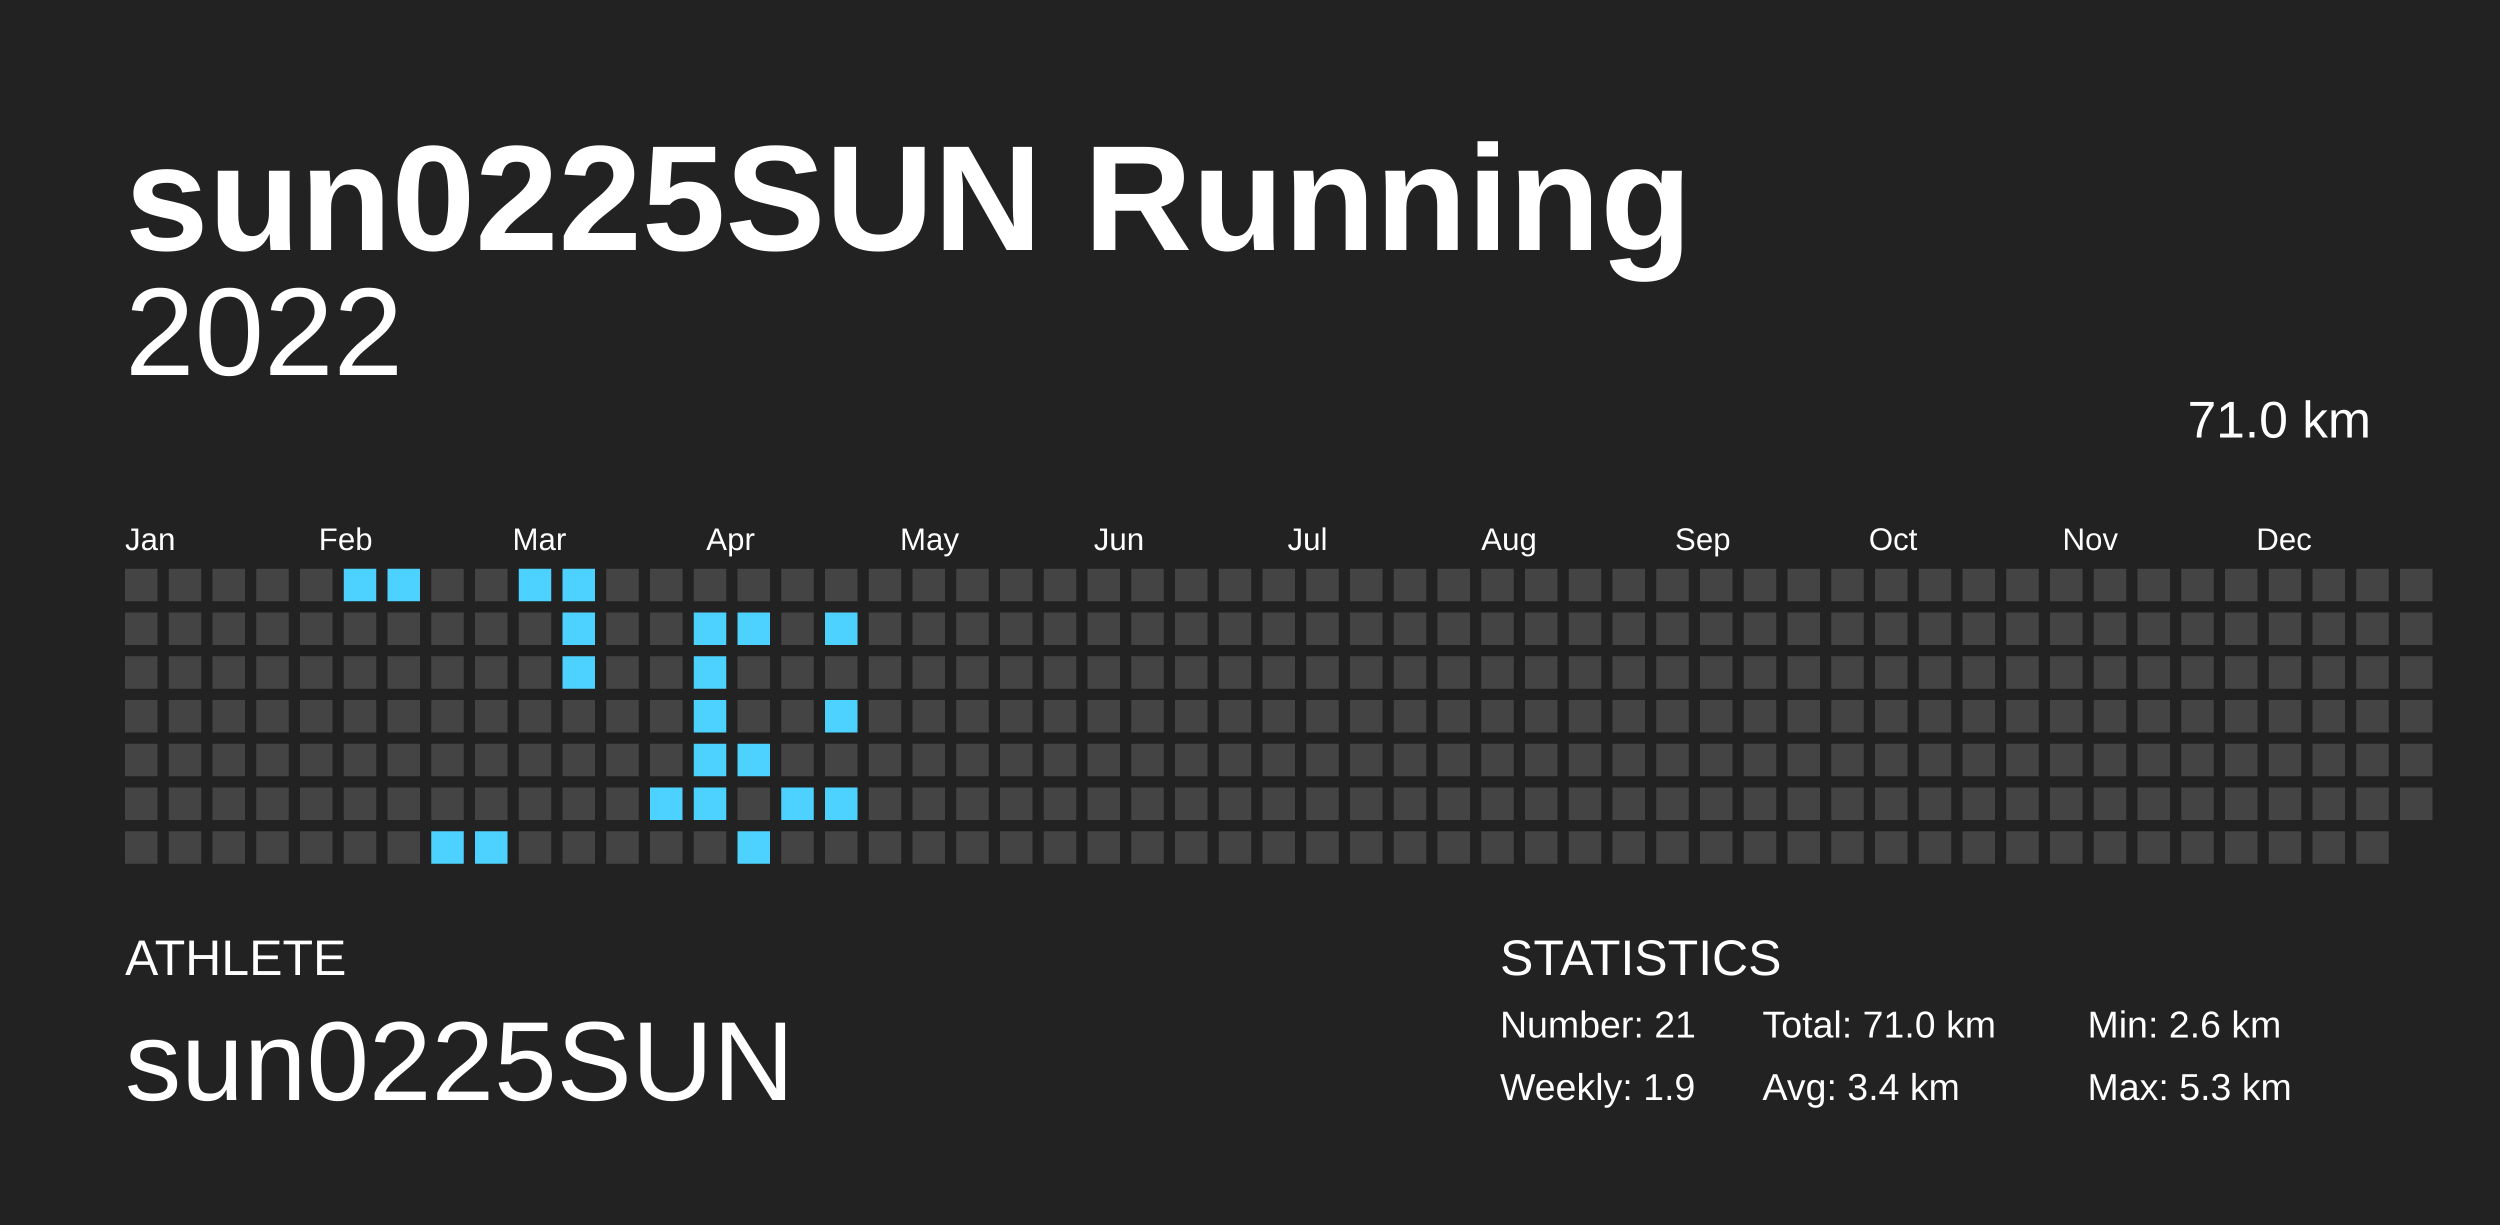
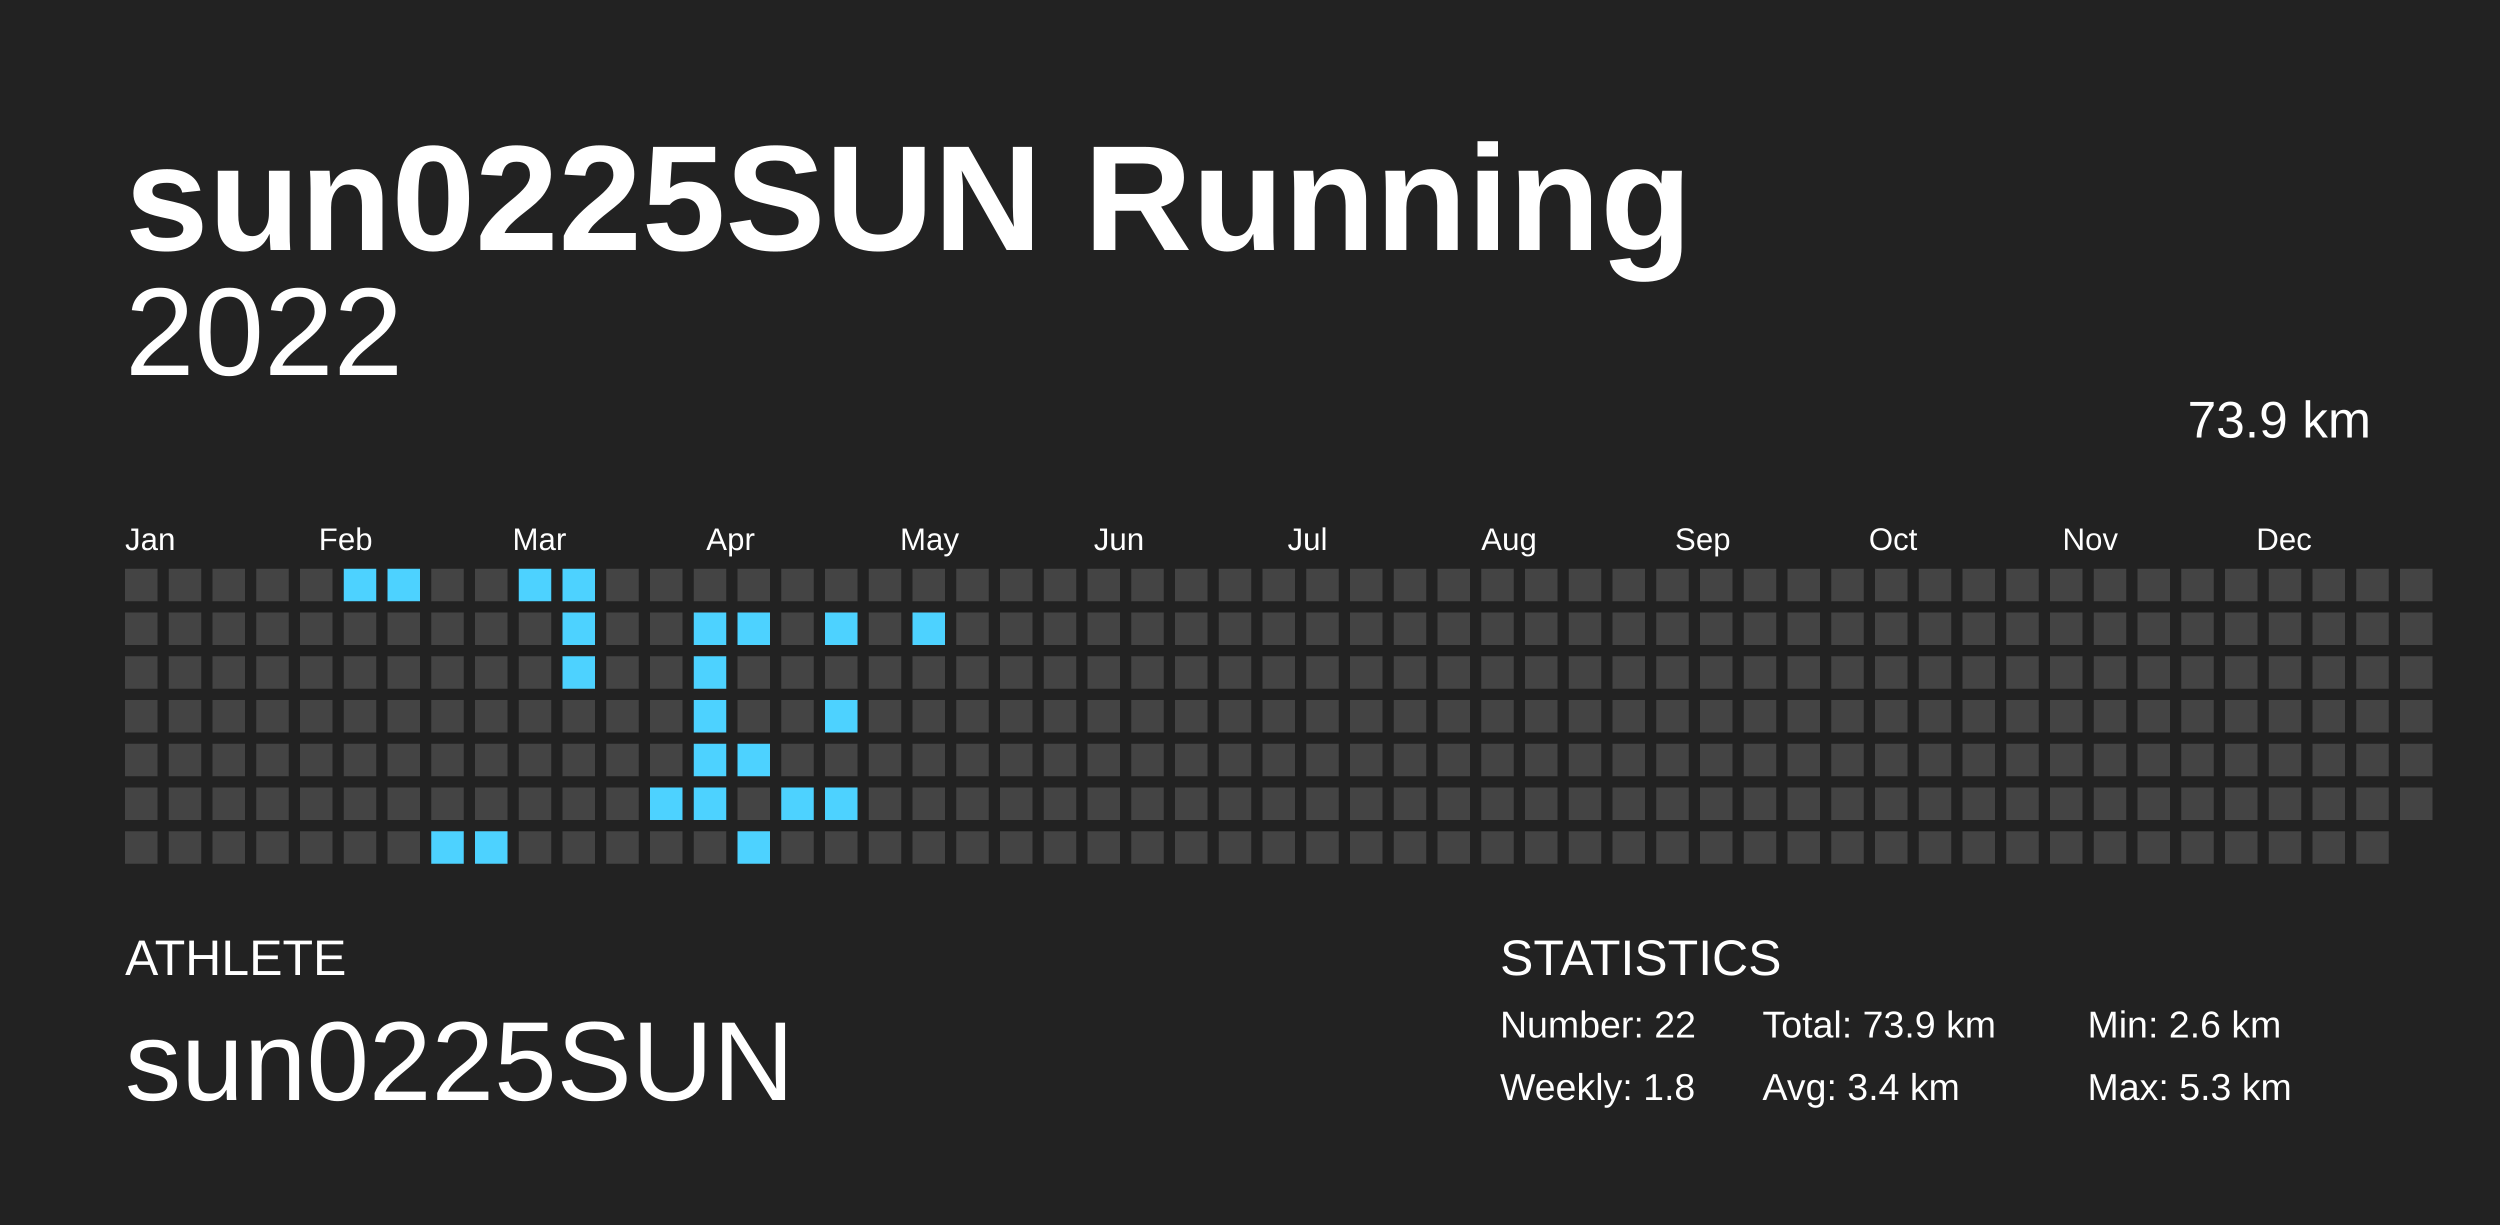
<svg xmlns="http://www.w3.org/2000/svg" baseProfile="full" height="98mm" version="1.1" viewBox="0,0,200,98" width="200mm">
  <defs />
  <rect fill="#222222" height="98" width="200" x="0" y="0" />
  <text fill="#FFFFFF" style="font-size:12px; font-family:Arial; font-weight:bold;" x="10" y="20">sun0225SUN Running</text>
  <text fill="#FFFFFF" style="font-size:4px; font-family:Arial" x="10" y="78">ATHLETE</text>
  <text fill="#FFFFFF" style="font-size:9px; font-family:Arial" x="10" y="88">sun0225SUN</text>
  <text fill="#FFFFFF" style="font-size:4px; font-family:Arial" x="120" y="78">STATISTICS</text>
-   <text fill="#FFFFFF" style="font-size:3px; font-family:Arial" x="120" y="83">Number: 21</text>
-   <text fill="#FFFFFF" style="font-size:3px; font-family:Arial" x="120" y="88">Weekly: 1.9</text>
-   <text fill="#FFFFFF" style="font-size:3px; font-family:Arial" x="141" y="83">Total: 71.0 km</text>
+   <text fill="#FFFFFF" style="font-size:3px; font-family:Arial" x="120" y="83">Number: 22</text>
+   <text fill="#FFFFFF" style="font-size:3px; font-family:Arial" x="120" y="88">Weekly: 1.8</text>
+   <text fill="#FFFFFF" style="font-size:3px; font-family:Arial" x="141" y="83">Total: 73.9 km</text>
  <text fill="#FFFFFF" style="font-size:3px; font-family:Arial" x="141" y="88">Avg: 3.4 km</text>
  <text fill="#FFFFFF" style="font-size:3px; font-family:Arial" x="167" y="83">Min: 2.6 km</text>
  <text fill="#FFFFFF" style="font-size:3px; font-family:Arial" x="167" y="88">Max: 5.3 km</text>
  <text alignment-baseline="hanging" fill="#FFFFFF" style="font-size:10.0px; font-family:Arial;" x="10" y="30">2022</text>
-   <text alignment-baseline="hanging" fill="#FFFFFF" style="font-size:4.125px; font-family:Arial;" x="175" y="35">71.0 km</text>
+   <text alignment-baseline="hanging" fill="#FFFFFF" style="font-size:4.125px; font-family:Arial;" x="175" y="35">73.9 km</text>
  <text fill="#FFFFFF" style="font-size:2.5px; font-family:Arial" x="10.0" y="44">Jan</text>
  <text fill="#FFFFFF" style="font-size:2.5px; font-family:Arial" x="25.5" y="44">Feb</text>
  <text fill="#FFFFFF" style="font-size:2.5px; font-family:Arial" x="41.0" y="44">Mar</text>
  <text fill="#FFFFFF" style="font-size:2.5px; font-family:Arial" x="56.5" y="44">Apr</text>
  <text fill="#FFFFFF" style="font-size:2.5px; font-family:Arial" x="72.0" y="44">May</text>
  <text fill="#FFFFFF" style="font-size:2.5px; font-family:Arial" x="87.5" y="44">Jun</text>
  <text fill="#FFFFFF" style="font-size:2.5px; font-family:Arial" x="103.0" y="44">Jul</text>
  <text fill="#FFFFFF" style="font-size:2.5px; font-family:Arial" x="118.5" y="44">Aug</text>
  <text fill="#FFFFFF" style="font-size:2.5px; font-family:Arial" x="134.0" y="44">Sep</text>
  <text fill="#FFFFFF" style="font-size:2.5px; font-family:Arial" x="149.5" y="44">Oct</text>
  <text fill="#FFFFFF" style="font-size:2.5px; font-family:Arial" x="165.0" y="44">Nov</text>
  <text fill="#FFFFFF" style="font-size:2.5px; font-family:Arial" x="180.5" y="44">Dec</text>
  <rect fill="#444444" height="2.6" width="2.6" x="10.0" y="45.5" />
  <rect fill="#444444" height="2.6" width="2.6" x="10.0" y="49.0" />
  <rect fill="#444444" height="2.6" width="2.6" x="10.0" y="52.5" />
  <rect fill="#444444" height="2.6" width="2.6" x="10.0" y="56.0" />
  <rect fill="#444444" height="2.6" width="2.6" x="10.0" y="59.5" />
  <rect fill="#444444" height="2.6" width="2.6" x="10.0" y="63.0" />
  <rect fill="#444444" height="2.6" width="2.6" x="10.0" y="66.5" />
  <rect fill="#444444" height="2.6" width="2.6" x="13.5" y="45.5" />
  <rect fill="#444444" height="2.6" width="2.6" x="13.5" y="49.0" />
  <rect fill="#444444" height="2.6" width="2.6" x="13.5" y="52.5" />
  <rect fill="#444444" height="2.6" width="2.6" x="13.5" y="56.0" />
  <rect fill="#444444" height="2.6" width="2.6" x="13.5" y="59.5" />
  <rect fill="#444444" height="2.6" width="2.6" x="13.5" y="63.0" />
  <rect fill="#444444" height="2.6" width="2.6" x="13.5" y="66.5" />
  <rect fill="#444444" height="2.6" width="2.6" x="17.0" y="45.5" />
  <rect fill="#444444" height="2.6" width="2.6" x="17.0" y="49.0" />
  <rect fill="#444444" height="2.6" width="2.6" x="17.0" y="52.5" />
  <rect fill="#444444" height="2.6" width="2.6" x="17.0" y="56.0" />
  <rect fill="#444444" height="2.6" width="2.6" x="17.0" y="59.5" />
  <rect fill="#444444" height="2.6" width="2.6" x="17.0" y="63.0" />
  <rect fill="#444444" height="2.6" width="2.6" x="17.0" y="66.5" />
  <rect fill="#444444" height="2.6" width="2.6" x="20.5" y="45.5" />
  <rect fill="#444444" height="2.6" width="2.6" x="20.5" y="49.0" />
  <rect fill="#444444" height="2.6" width="2.6" x="20.5" y="52.5" />
  <rect fill="#444444" height="2.6" width="2.6" x="20.5" y="56.0" />
  <rect fill="#444444" height="2.6" width="2.6" x="20.5" y="59.5" />
  <rect fill="#444444" height="2.6" width="2.6" x="20.5" y="63.0" />
  <rect fill="#444444" height="2.6" width="2.6" x="20.5" y="66.5" />
  <rect fill="#444444" height="2.6" width="2.6" x="24.0" y="45.5" />
  <rect fill="#444444" height="2.6" width="2.6" x="24.0" y="49.0" />
  <rect fill="#444444" height="2.6" width="2.6" x="24.0" y="52.5" />
  <rect fill="#444444" height="2.6" width="2.6" x="24.0" y="56.0" />
  <rect fill="#444444" height="2.6" width="2.6" x="24.0" y="59.5" />
  <rect fill="#444444" height="2.6" width="2.6" x="24.0" y="63.0" />
  <rect fill="#444444" height="2.6" width="2.6" x="24.0" y="66.5" />
  <rect fill="#4dd2ff" height="2.6" width="2.6" x="27.5" y="45.5" />
  <rect fill="#444444" height="2.6" width="2.6" x="27.5" y="49.0" />
  <rect fill="#444444" height="2.6" width="2.6" x="27.5" y="52.5" />
  <rect fill="#444444" height="2.6" width="2.6" x="27.5" y="56.0" />
  <rect fill="#444444" height="2.6" width="2.6" x="27.5" y="59.5" />
  <rect fill="#444444" height="2.6" width="2.6" x="27.5" y="63.0" />
  <rect fill="#444444" height="2.6" width="2.6" x="27.5" y="66.5" />
  <rect fill="#4dd2ff" height="2.6" width="2.6" x="31.0" y="45.5" />
  <rect fill="#444444" height="2.6" width="2.6" x="31.0" y="49.0" />
  <rect fill="#444444" height="2.6" width="2.6" x="31.0" y="52.5" />
  <rect fill="#444444" height="2.6" width="2.6" x="31.0" y="56.0" />
  <rect fill="#444444" height="2.6" width="2.6" x="31.0" y="59.5" />
  <rect fill="#444444" height="2.6" width="2.6" x="31.0" y="63.0" />
  <rect fill="#444444" height="2.6" width="2.6" x="31.0" y="66.5" />
  <rect fill="#444444" height="2.6" width="2.6" x="34.5" y="45.5" />
  <rect fill="#444444" height="2.6" width="2.6" x="34.5" y="49.0" />
  <rect fill="#444444" height="2.6" width="2.6" x="34.5" y="52.5" />
  <rect fill="#444444" height="2.6" width="2.6" x="34.5" y="56.0" />
  <rect fill="#444444" height="2.6" width="2.6" x="34.5" y="59.5" />
  <rect fill="#444444" height="2.6" width="2.6" x="34.5" y="63.0" />
  <rect fill="#4dd2ff" height="2.6" width="2.6" x="34.5" y="66.5" />
  <rect fill="#444444" height="2.6" width="2.6" x="38.0" y="45.5" />
  <rect fill="#444444" height="2.6" width="2.6" x="38.0" y="49.0" />
  <rect fill="#444444" height="2.6" width="2.6" x="38.0" y="52.5" />
  <rect fill="#444444" height="2.6" width="2.6" x="38.0" y="56.0" />
  <rect fill="#444444" height="2.6" width="2.6" x="38.0" y="59.5" />
  <rect fill="#444444" height="2.6" width="2.6" x="38.0" y="63.0" />
  <rect fill="#4dd2ff" height="2.6" width="2.6" x="38.0" y="66.5" />
  <rect fill="#4dd2ff" height="2.6" width="2.6" x="41.5" y="45.5" />
  <rect fill="#444444" height="2.6" width="2.6" x="41.5" y="49.0" />
  <rect fill="#444444" height="2.6" width="2.6" x="41.5" y="52.5" />
  <rect fill="#444444" height="2.6" width="2.6" x="41.5" y="56.0" />
  <rect fill="#444444" height="2.6" width="2.6" x="41.5" y="59.5" />
  <rect fill="#444444" height="2.6" width="2.6" x="41.5" y="63.0" />
  <rect fill="#444444" height="2.6" width="2.6" x="41.5" y="66.5" />
  <rect fill="#4dd2ff" height="2.6" width="2.6" x="45.0" y="45.5" />
  <rect fill="#4dd2ff" height="2.6" width="2.6" x="45.0" y="49.0" />
  <rect fill="#4dd2ff" height="2.6" width="2.6" x="45.0" y="52.5" />
  <rect fill="#444444" height="2.6" width="2.6" x="45.0" y="56.0" />
  <rect fill="#444444" height="2.6" width="2.6" x="45.0" y="59.5" />
  <rect fill="#444444" height="2.6" width="2.6" x="45.0" y="63.0" />
  <rect fill="#444444" height="2.6" width="2.6" x="45.0" y="66.5" />
  <rect fill="#444444" height="2.6" width="2.6" x="48.5" y="45.5" />
  <rect fill="#444444" height="2.6" width="2.6" x="48.5" y="49.0" />
  <rect fill="#444444" height="2.6" width="2.6" x="48.5" y="52.5" />
  <rect fill="#444444" height="2.6" width="2.6" x="48.5" y="56.0" />
  <rect fill="#444444" height="2.6" width="2.6" x="48.5" y="59.5" />
  <rect fill="#444444" height="2.6" width="2.6" x="48.5" y="63.0" />
  <rect fill="#444444" height="2.6" width="2.6" x="48.5" y="66.5" />
  <rect fill="#444444" height="2.6" width="2.6" x="52.0" y="45.5" />
  <rect fill="#444444" height="2.6" width="2.6" x="52.0" y="49.0" />
  <rect fill="#444444" height="2.6" width="2.6" x="52.0" y="52.5" />
  <rect fill="#444444" height="2.6" width="2.6" x="52.0" y="56.0" />
  <rect fill="#444444" height="2.6" width="2.6" x="52.0" y="59.5" />
  <rect fill="#4dd2ff" height="2.6" width="2.6" x="52.0" y="63.0" />
  <rect fill="#444444" height="2.6" width="2.6" x="52.0" y="66.5" />
  <rect fill="#444444" height="2.6" width="2.6" x="55.5" y="45.5" />
  <rect fill="#4dd2ff" height="2.6" width="2.6" x="55.5" y="49.0" />
  <rect fill="#4dd2ff" height="2.6" width="2.6" x="55.5" y="52.5" />
  <rect fill="#4dd2ff" height="2.6" width="2.6" x="55.5" y="56.0" />
  <rect fill="#4dd2ff" height="2.6" width="2.6" x="55.5" y="59.5" />
  <rect fill="#4dd2ff" height="2.6" width="2.6" x="55.5" y="63.0" />
  <rect fill="#444444" height="2.6" width="2.6" x="55.5" y="66.5" />
  <rect fill="#444444" height="2.6" width="2.6" x="59.0" y="45.5" />
  <rect fill="#4dd2ff" height="2.6" width="2.6" x="59.0" y="49.0" />
  <rect fill="#444444" height="2.6" width="2.6" x="59.0" y="52.5" />
  <rect fill="#444444" height="2.6" width="2.6" x="59.0" y="56.0" />
  <rect fill="#4dd2ff" height="2.6" width="2.6" x="59.0" y="59.5" />
  <rect fill="#444444" height="2.6" width="2.6" x="59.0" y="63.0" />
  <rect fill="#4dd2ff" height="2.6" width="2.6" x="59.0" y="66.5" />
  <rect fill="#444444" height="2.6" width="2.6" x="62.5" y="45.5" />
  <rect fill="#444444" height="2.6" width="2.6" x="62.5" y="49.0" />
  <rect fill="#444444" height="2.6" width="2.6" x="62.5" y="52.5" />
  <rect fill="#444444" height="2.6" width="2.6" x="62.5" y="56.0" />
  <rect fill="#444444" height="2.6" width="2.6" x="62.5" y="59.5" />
  <rect fill="#4dd2ff" height="2.6" width="2.6" x="62.5" y="63.0" />
  <rect fill="#444444" height="2.6" width="2.6" x="62.5" y="66.5" />
  <rect fill="#444444" height="2.6" width="2.6" x="66.0" y="45.5" />
  <rect fill="#4dd2ff" height="2.6" width="2.6" x="66.0" y="49.0" />
  <rect fill="#444444" height="2.6" width="2.6" x="66.0" y="52.5" />
  <rect fill="#4dd2ff" height="2.6" width="2.6" x="66.0" y="56.0" />
  <rect fill="#444444" height="2.6" width="2.6" x="66.0" y="59.5" />
  <rect fill="#4dd2ff" height="2.6" width="2.6" x="66.0" y="63.0" />
  <rect fill="#444444" height="2.6" width="2.6" x="66.0" y="66.5" />
  <rect fill="#444444" height="2.6" width="2.6" x="69.5" y="45.5" />
  <rect fill="#444444" height="2.6" width="2.6" x="69.5" y="49.0" />
  <rect fill="#444444" height="2.6" width="2.6" x="69.5" y="52.5" />
  <rect fill="#444444" height="2.6" width="2.6" x="69.5" y="56.0" />
  <rect fill="#444444" height="2.6" width="2.6" x="69.5" y="59.5" />
  <rect fill="#444444" height="2.6" width="2.6" x="69.5" y="63.0" />
  <rect fill="#444444" height="2.6" width="2.6" x="69.5" y="66.5" />
  <rect fill="#444444" height="2.6" width="2.6" x="73.0" y="45.5" />
-   <rect fill="#444444" height="2.6" width="2.6" x="73.0" y="49.0" />
+   <rect fill="#4dd2ff" height="2.6" width="2.6" x="73.0" y="49.0" />
  <rect fill="#444444" height="2.6" width="2.6" x="73.0" y="52.5" />
  <rect fill="#444444" height="2.6" width="2.6" x="73.0" y="56.0" />
  <rect fill="#444444" height="2.6" width="2.6" x="73.0" y="59.5" />
  <rect fill="#444444" height="2.6" width="2.6" x="73.0" y="63.0" />
  <rect fill="#444444" height="2.6" width="2.6" x="73.0" y="66.5" />
  <rect fill="#444444" height="2.6" width="2.6" x="76.5" y="45.5" />
  <rect fill="#444444" height="2.6" width="2.6" x="76.5" y="49.0" />
  <rect fill="#444444" height="2.6" width="2.6" x="76.5" y="52.5" />
  <rect fill="#444444" height="2.6" width="2.6" x="76.5" y="56.0" />
  <rect fill="#444444" height="2.6" width="2.6" x="76.5" y="59.5" />
  <rect fill="#444444" height="2.6" width="2.6" x="76.5" y="63.0" />
  <rect fill="#444444" height="2.6" width="2.6" x="76.5" y="66.5" />
  <rect fill="#444444" height="2.6" width="2.6" x="80.0" y="45.5" />
  <rect fill="#444444" height="2.6" width="2.6" x="80.0" y="49.0" />
  <rect fill="#444444" height="2.6" width="2.6" x="80.0" y="52.5" />
  <rect fill="#444444" height="2.6" width="2.6" x="80.0" y="56.0" />
  <rect fill="#444444" height="2.6" width="2.6" x="80.0" y="59.5" />
  <rect fill="#444444" height="2.6" width="2.6" x="80.0" y="63.0" />
  <rect fill="#444444" height="2.6" width="2.6" x="80.0" y="66.5" />
  <rect fill="#444444" height="2.6" width="2.6" x="83.5" y="45.5" />
  <rect fill="#444444" height="2.6" width="2.6" x="83.5" y="49.0" />
  <rect fill="#444444" height="2.6" width="2.6" x="83.5" y="52.5" />
  <rect fill="#444444" height="2.6" width="2.6" x="83.5" y="56.0" />
  <rect fill="#444444" height="2.6" width="2.6" x="83.5" y="59.5" />
  <rect fill="#444444" height="2.6" width="2.6" x="83.5" y="63.0" />
  <rect fill="#444444" height="2.6" width="2.6" x="83.5" y="66.5" />
  <rect fill="#444444" height="2.6" width="2.6" x="87.0" y="45.5" />
  <rect fill="#444444" height="2.6" width="2.6" x="87.0" y="49.0" />
  <rect fill="#444444" height="2.6" width="2.6" x="87.0" y="52.5" />
  <rect fill="#444444" height="2.6" width="2.6" x="87.0" y="56.0" />
  <rect fill="#444444" height="2.6" width="2.6" x="87.0" y="59.5" />
  <rect fill="#444444" height="2.6" width="2.6" x="87.0" y="63.0" />
  <rect fill="#444444" height="2.6" width="2.6" x="87.0" y="66.5" />
  <rect fill="#444444" height="2.6" width="2.6" x="90.5" y="45.5" />
  <rect fill="#444444" height="2.6" width="2.6" x="90.5" y="49.0" />
  <rect fill="#444444" height="2.6" width="2.6" x="90.5" y="52.5" />
  <rect fill="#444444" height="2.6" width="2.6" x="90.5" y="56.0" />
  <rect fill="#444444" height="2.6" width="2.6" x="90.5" y="59.5" />
  <rect fill="#444444" height="2.6" width="2.6" x="90.5" y="63.0" />
  <rect fill="#444444" height="2.6" width="2.6" x="90.5" y="66.5" />
  <rect fill="#444444" height="2.6" width="2.6" x="94.0" y="45.5" />
  <rect fill="#444444" height="2.6" width="2.6" x="94.0" y="49.0" />
  <rect fill="#444444" height="2.6" width="2.6" x="94.0" y="52.5" />
  <rect fill="#444444" height="2.6" width="2.6" x="94.0" y="56.0" />
  <rect fill="#444444" height="2.6" width="2.6" x="94.0" y="59.5" />
  <rect fill="#444444" height="2.6" width="2.6" x="94.0" y="63.0" />
  <rect fill="#444444" height="2.6" width="2.6" x="94.0" y="66.5" />
  <rect fill="#444444" height="2.6" width="2.6" x="97.5" y="45.5" />
  <rect fill="#444444" height="2.6" width="2.6" x="97.5" y="49.0" />
  <rect fill="#444444" height="2.6" width="2.6" x="97.5" y="52.5" />
  <rect fill="#444444" height="2.6" width="2.6" x="97.5" y="56.0" />
  <rect fill="#444444" height="2.6" width="2.6" x="97.5" y="59.5" />
  <rect fill="#444444" height="2.6" width="2.6" x="97.5" y="63.0" />
  <rect fill="#444444" height="2.6" width="2.6" x="97.5" y="66.5" />
  <rect fill="#444444" height="2.6" width="2.6" x="101.0" y="45.5" />
  <rect fill="#444444" height="2.6" width="2.6" x="101.0" y="49.0" />
  <rect fill="#444444" height="2.6" width="2.6" x="101.0" y="52.5" />
  <rect fill="#444444" height="2.6" width="2.6" x="101.0" y="56.0" />
  <rect fill="#444444" height="2.6" width="2.6" x="101.0" y="59.5" />
  <rect fill="#444444" height="2.6" width="2.6" x="101.0" y="63.0" />
  <rect fill="#444444" height="2.6" width="2.6" x="101.0" y="66.5" />
  <rect fill="#444444" height="2.6" width="2.6" x="104.5" y="45.5" />
  <rect fill="#444444" height="2.6" width="2.6" x="104.5" y="49.0" />
  <rect fill="#444444" height="2.6" width="2.6" x="104.5" y="52.5" />
  <rect fill="#444444" height="2.6" width="2.6" x="104.5" y="56.0" />
  <rect fill="#444444" height="2.6" width="2.6" x="104.5" y="59.5" />
  <rect fill="#444444" height="2.6" width="2.6" x="104.5" y="63.0" />
  <rect fill="#444444" height="2.6" width="2.6" x="104.5" y="66.5" />
  <rect fill="#444444" height="2.6" width="2.6" x="108.0" y="45.5" />
  <rect fill="#444444" height="2.6" width="2.6" x="108.0" y="49.0" />
  <rect fill="#444444" height="2.6" width="2.6" x="108.0" y="52.5" />
  <rect fill="#444444" height="2.6" width="2.6" x="108.0" y="56.0" />
  <rect fill="#444444" height="2.6" width="2.6" x="108.0" y="59.5" />
  <rect fill="#444444" height="2.6" width="2.6" x="108.0" y="63.0" />
  <rect fill="#444444" height="2.6" width="2.6" x="108.0" y="66.5" />
  <rect fill="#444444" height="2.6" width="2.6" x="111.5" y="45.5" />
  <rect fill="#444444" height="2.6" width="2.6" x="111.5" y="49.0" />
  <rect fill="#444444" height="2.6" width="2.6" x="111.5" y="52.5" />
  <rect fill="#444444" height="2.6" width="2.6" x="111.5" y="56.0" />
  <rect fill="#444444" height="2.6" width="2.6" x="111.5" y="59.5" />
  <rect fill="#444444" height="2.6" width="2.6" x="111.5" y="63.0" />
  <rect fill="#444444" height="2.6" width="2.6" x="111.5" y="66.5" />
  <rect fill="#444444" height="2.6" width="2.6" x="115.0" y="45.5" />
  <rect fill="#444444" height="2.6" width="2.6" x="115.0" y="49.0" />
  <rect fill="#444444" height="2.6" width="2.6" x="115.0" y="52.5" />
  <rect fill="#444444" height="2.6" width="2.6" x="115.0" y="56.0" />
  <rect fill="#444444" height="2.6" width="2.6" x="115.0" y="59.5" />
  <rect fill="#444444" height="2.6" width="2.6" x="115.0" y="63.0" />
  <rect fill="#444444" height="2.6" width="2.6" x="115.0" y="66.5" />
  <rect fill="#444444" height="2.6" width="2.6" x="118.5" y="45.5" />
  <rect fill="#444444" height="2.6" width="2.6" x="118.5" y="49.0" />
  <rect fill="#444444" height="2.6" width="2.6" x="118.5" y="52.5" />
  <rect fill="#444444" height="2.6" width="2.6" x="118.5" y="56.0" />
  <rect fill="#444444" height="2.6" width="2.6" x="118.5" y="59.5" />
  <rect fill="#444444" height="2.6" width="2.6" x="118.5" y="63.0" />
  <rect fill="#444444" height="2.6" width="2.6" x="118.5" y="66.5" />
  <rect fill="#444444" height="2.6" width="2.6" x="122.0" y="45.5" />
  <rect fill="#444444" height="2.6" width="2.6" x="122.0" y="49.0" />
  <rect fill="#444444" height="2.6" width="2.6" x="122.0" y="52.5" />
  <rect fill="#444444" height="2.6" width="2.6" x="122.0" y="56.0" />
  <rect fill="#444444" height="2.6" width="2.6" x="122.0" y="59.5" />
  <rect fill="#444444" height="2.6" width="2.6" x="122.0" y="63.0" />
  <rect fill="#444444" height="2.6" width="2.6" x="122.0" y="66.5" />
  <rect fill="#444444" height="2.6" width="2.6" x="125.5" y="45.5" />
  <rect fill="#444444" height="2.6" width="2.6" x="125.5" y="49.0" />
  <rect fill="#444444" height="2.6" width="2.6" x="125.5" y="52.5" />
  <rect fill="#444444" height="2.6" width="2.6" x="125.5" y="56.0" />
  <rect fill="#444444" height="2.6" width="2.6" x="125.5" y="59.5" />
  <rect fill="#444444" height="2.6" width="2.6" x="125.5" y="63.0" />
  <rect fill="#444444" height="2.6" width="2.6" x="125.5" y="66.5" />
  <rect fill="#444444" height="2.6" width="2.6" x="129.0" y="45.5" />
  <rect fill="#444444" height="2.6" width="2.6" x="129.0" y="49.0" />
  <rect fill="#444444" height="2.6" width="2.6" x="129.0" y="52.5" />
  <rect fill="#444444" height="2.6" width="2.6" x="129.0" y="56.0" />
  <rect fill="#444444" height="2.6" width="2.6" x="129.0" y="59.5" />
  <rect fill="#444444" height="2.6" width="2.6" x="129.0" y="63.0" />
  <rect fill="#444444" height="2.6" width="2.6" x="129.0" y="66.5" />
  <rect fill="#444444" height="2.6" width="2.6" x="132.5" y="45.5" />
  <rect fill="#444444" height="2.6" width="2.6" x="132.5" y="49.0" />
  <rect fill="#444444" height="2.6" width="2.6" x="132.5" y="52.5" />
  <rect fill="#444444" height="2.6" width="2.6" x="132.5" y="56.0" />
  <rect fill="#444444" height="2.6" width="2.6" x="132.5" y="59.5" />
  <rect fill="#444444" height="2.6" width="2.6" x="132.5" y="63.0" />
  <rect fill="#444444" height="2.6" width="2.6" x="132.5" y="66.5" />
  <rect fill="#444444" height="2.6" width="2.6" x="136.0" y="45.5" />
  <rect fill="#444444" height="2.6" width="2.6" x="136.0" y="49.0" />
  <rect fill="#444444" height="2.6" width="2.6" x="136.0" y="52.5" />
  <rect fill="#444444" height="2.6" width="2.6" x="136.0" y="56.0" />
  <rect fill="#444444" height="2.6" width="2.6" x="136.0" y="59.5" />
  <rect fill="#444444" height="2.6" width="2.6" x="136.0" y="63.0" />
  <rect fill="#444444" height="2.6" width="2.6" x="136.0" y="66.5" />
  <rect fill="#444444" height="2.6" width="2.6" x="139.5" y="45.5" />
  <rect fill="#444444" height="2.6" width="2.6" x="139.5" y="49.0" />
  <rect fill="#444444" height="2.6" width="2.6" x="139.5" y="52.5" />
  <rect fill="#444444" height="2.6" width="2.6" x="139.5" y="56.0" />
  <rect fill="#444444" height="2.6" width="2.6" x="139.5" y="59.5" />
  <rect fill="#444444" height="2.6" width="2.6" x="139.5" y="63.0" />
  <rect fill="#444444" height="2.6" width="2.6" x="139.5" y="66.5" />
  <rect fill="#444444" height="2.6" width="2.6" x="143.0" y="45.5" />
  <rect fill="#444444" height="2.6" width="2.6" x="143.0" y="49.0" />
  <rect fill="#444444" height="2.6" width="2.6" x="143.0" y="52.5" />
  <rect fill="#444444" height="2.6" width="2.6" x="143.0" y="56.0" />
  <rect fill="#444444" height="2.6" width="2.6" x="143.0" y="59.5" />
  <rect fill="#444444" height="2.6" width="2.6" x="143.0" y="63.0" />
  <rect fill="#444444" height="2.6" width="2.6" x="143.0" y="66.5" />
  <rect fill="#444444" height="2.6" width="2.6" x="146.5" y="45.5" />
  <rect fill="#444444" height="2.6" width="2.6" x="146.5" y="49.0" />
  <rect fill="#444444" height="2.6" width="2.6" x="146.5" y="52.5" />
  <rect fill="#444444" height="2.6" width="2.6" x="146.5" y="56.0" />
  <rect fill="#444444" height="2.6" width="2.6" x="146.5" y="59.5" />
  <rect fill="#444444" height="2.6" width="2.6" x="146.5" y="63.0" />
  <rect fill="#444444" height="2.6" width="2.6" x="146.5" y="66.5" />
  <rect fill="#444444" height="2.6" width="2.6" x="150.0" y="45.5" />
  <rect fill="#444444" height="2.6" width="2.6" x="150.0" y="49.0" />
  <rect fill="#444444" height="2.6" width="2.6" x="150.0" y="52.5" />
  <rect fill="#444444" height="2.6" width="2.6" x="150.0" y="56.0" />
  <rect fill="#444444" height="2.6" width="2.6" x="150.0" y="59.5" />
  <rect fill="#444444" height="2.6" width="2.6" x="150.0" y="63.0" />
  <rect fill="#444444" height="2.6" width="2.6" x="150.0" y="66.5" />
  <rect fill="#444444" height="2.6" width="2.6" x="153.5" y="45.5" />
  <rect fill="#444444" height="2.6" width="2.6" x="153.5" y="49.0" />
  <rect fill="#444444" height="2.6" width="2.6" x="153.5" y="52.5" />
  <rect fill="#444444" height="2.6" width="2.6" x="153.5" y="56.0" />
  <rect fill="#444444" height="2.6" width="2.6" x="153.5" y="59.5" />
  <rect fill="#444444" height="2.6" width="2.6" x="153.5" y="63.0" />
  <rect fill="#444444" height="2.6" width="2.6" x="153.5" y="66.5" />
  <rect fill="#444444" height="2.6" width="2.6" x="157.0" y="45.5" />
  <rect fill="#444444" height="2.6" width="2.6" x="157.0" y="49.0" />
  <rect fill="#444444" height="2.6" width="2.6" x="157.0" y="52.5" />
  <rect fill="#444444" height="2.6" width="2.6" x="157.0" y="56.0" />
  <rect fill="#444444" height="2.6" width="2.6" x="157.0" y="59.5" />
  <rect fill="#444444" height="2.6" width="2.6" x="157.0" y="63.0" />
  <rect fill="#444444" height="2.6" width="2.6" x="157.0" y="66.5" />
  <rect fill="#444444" height="2.6" width="2.6" x="160.5" y="45.5" />
  <rect fill="#444444" height="2.6" width="2.6" x="160.5" y="49.0" />
  <rect fill="#444444" height="2.6" width="2.6" x="160.5" y="52.5" />
  <rect fill="#444444" height="2.6" width="2.6" x="160.5" y="56.0" />
  <rect fill="#444444" height="2.6" width="2.6" x="160.5" y="59.5" />
  <rect fill="#444444" height="2.6" width="2.6" x="160.5" y="63.0" />
  <rect fill="#444444" height="2.6" width="2.6" x="160.5" y="66.5" />
  <rect fill="#444444" height="2.6" width="2.6" x="164.0" y="45.5" />
  <rect fill="#444444" height="2.6" width="2.6" x="164.0" y="49.0" />
  <rect fill="#444444" height="2.6" width="2.6" x="164.0" y="52.5" />
  <rect fill="#444444" height="2.6" width="2.6" x="164.0" y="56.0" />
  <rect fill="#444444" height="2.6" width="2.6" x="164.0" y="59.5" />
  <rect fill="#444444" height="2.6" width="2.6" x="164.0" y="63.0" />
  <rect fill="#444444" height="2.6" width="2.6" x="164.0" y="66.5" />
  <rect fill="#444444" height="2.6" width="2.6" x="167.5" y="45.5" />
  <rect fill="#444444" height="2.6" width="2.6" x="167.5" y="49.0" />
  <rect fill="#444444" height="2.6" width="2.6" x="167.5" y="52.5" />
  <rect fill="#444444" height="2.6" width="2.6" x="167.5" y="56.0" />
  <rect fill="#444444" height="2.6" width="2.6" x="167.5" y="59.5" />
  <rect fill="#444444" height="2.6" width="2.6" x="167.5" y="63.0" />
  <rect fill="#444444" height="2.6" width="2.6" x="167.5" y="66.5" />
  <rect fill="#444444" height="2.6" width="2.6" x="171.0" y="45.5" />
  <rect fill="#444444" height="2.6" width="2.6" x="171.0" y="49.0" />
  <rect fill="#444444" height="2.6" width="2.6" x="171.0" y="52.5" />
  <rect fill="#444444" height="2.6" width="2.6" x="171.0" y="56.0" />
  <rect fill="#444444" height="2.6" width="2.6" x="171.0" y="59.5" />
  <rect fill="#444444" height="2.6" width="2.6" x="171.0" y="63.0" />
  <rect fill="#444444" height="2.6" width="2.6" x="171.0" y="66.5" />
  <rect fill="#444444" height="2.6" width="2.6" x="174.5" y="45.5" />
  <rect fill="#444444" height="2.6" width="2.6" x="174.5" y="49.0" />
  <rect fill="#444444" height="2.6" width="2.6" x="174.5" y="52.5" />
  <rect fill="#444444" height="2.6" width="2.6" x="174.5" y="56.0" />
  <rect fill="#444444" height="2.6" width="2.6" x="174.5" y="59.5" />
  <rect fill="#444444" height="2.6" width="2.6" x="174.5" y="63.0" />
  <rect fill="#444444" height="2.6" width="2.6" x="174.5" y="66.5" />
  <rect fill="#444444" height="2.6" width="2.6" x="178.0" y="45.5" />
  <rect fill="#444444" height="2.6" width="2.6" x="178.0" y="49.0" />
  <rect fill="#444444" height="2.6" width="2.6" x="178.0" y="52.5" />
  <rect fill="#444444" height="2.6" width="2.6" x="178.0" y="56.0" />
  <rect fill="#444444" height="2.6" width="2.6" x="178.0" y="59.5" />
  <rect fill="#444444" height="2.6" width="2.6" x="178.0" y="63.0" />
  <rect fill="#444444" height="2.6" width="2.6" x="178.0" y="66.5" />
  <rect fill="#444444" height="2.6" width="2.6" x="181.5" y="45.5" />
  <rect fill="#444444" height="2.6" width="2.6" x="181.5" y="49.0" />
  <rect fill="#444444" height="2.6" width="2.6" x="181.5" y="52.5" />
  <rect fill="#444444" height="2.6" width="2.6" x="181.5" y="56.0" />
  <rect fill="#444444" height="2.6" width="2.6" x="181.5" y="59.5" />
  <rect fill="#444444" height="2.6" width="2.6" x="181.5" y="63.0" />
  <rect fill="#444444" height="2.6" width="2.6" x="181.5" y="66.5" />
  <rect fill="#444444" height="2.6" width="2.6" x="185.0" y="45.5" />
  <rect fill="#444444" height="2.6" width="2.6" x="185.0" y="49.0" />
  <rect fill="#444444" height="2.6" width="2.6" x="185.0" y="52.5" />
  <rect fill="#444444" height="2.6" width="2.6" x="185.0" y="56.0" />
  <rect fill="#444444" height="2.6" width="2.6" x="185.0" y="59.5" />
  <rect fill="#444444" height="2.6" width="2.6" x="185.0" y="63.0" />
  <rect fill="#444444" height="2.6" width="2.6" x="185.0" y="66.5" />
  <rect fill="#444444" height="2.6" width="2.6" x="188.5" y="45.5" />
  <rect fill="#444444" height="2.6" width="2.6" x="188.5" y="49.0" />
  <rect fill="#444444" height="2.6" width="2.6" x="188.5" y="52.5" />
  <rect fill="#444444" height="2.6" width="2.6" x="188.5" y="56.0" />
  <rect fill="#444444" height="2.6" width="2.6" x="188.5" y="59.5" />
  <rect fill="#444444" height="2.6" width="2.6" x="188.5" y="63.0" />
  <rect fill="#444444" height="2.6" width="2.6" x="188.5" y="66.5" />
  <rect fill="#444444" height="2.6" width="2.6" x="192.0" y="45.5" />
  <rect fill="#444444" height="2.6" width="2.6" x="192.0" y="49.0" />
  <rect fill="#444444" height="2.6" width="2.6" x="192.0" y="52.5" />
  <rect fill="#444444" height="2.6" width="2.6" x="192.0" y="56.0" />
  <rect fill="#444444" height="2.6" width="2.6" x="192.0" y="59.5" />
  <rect fill="#444444" height="2.6" width="2.6" x="192.0" y="63.0" />
</svg>
